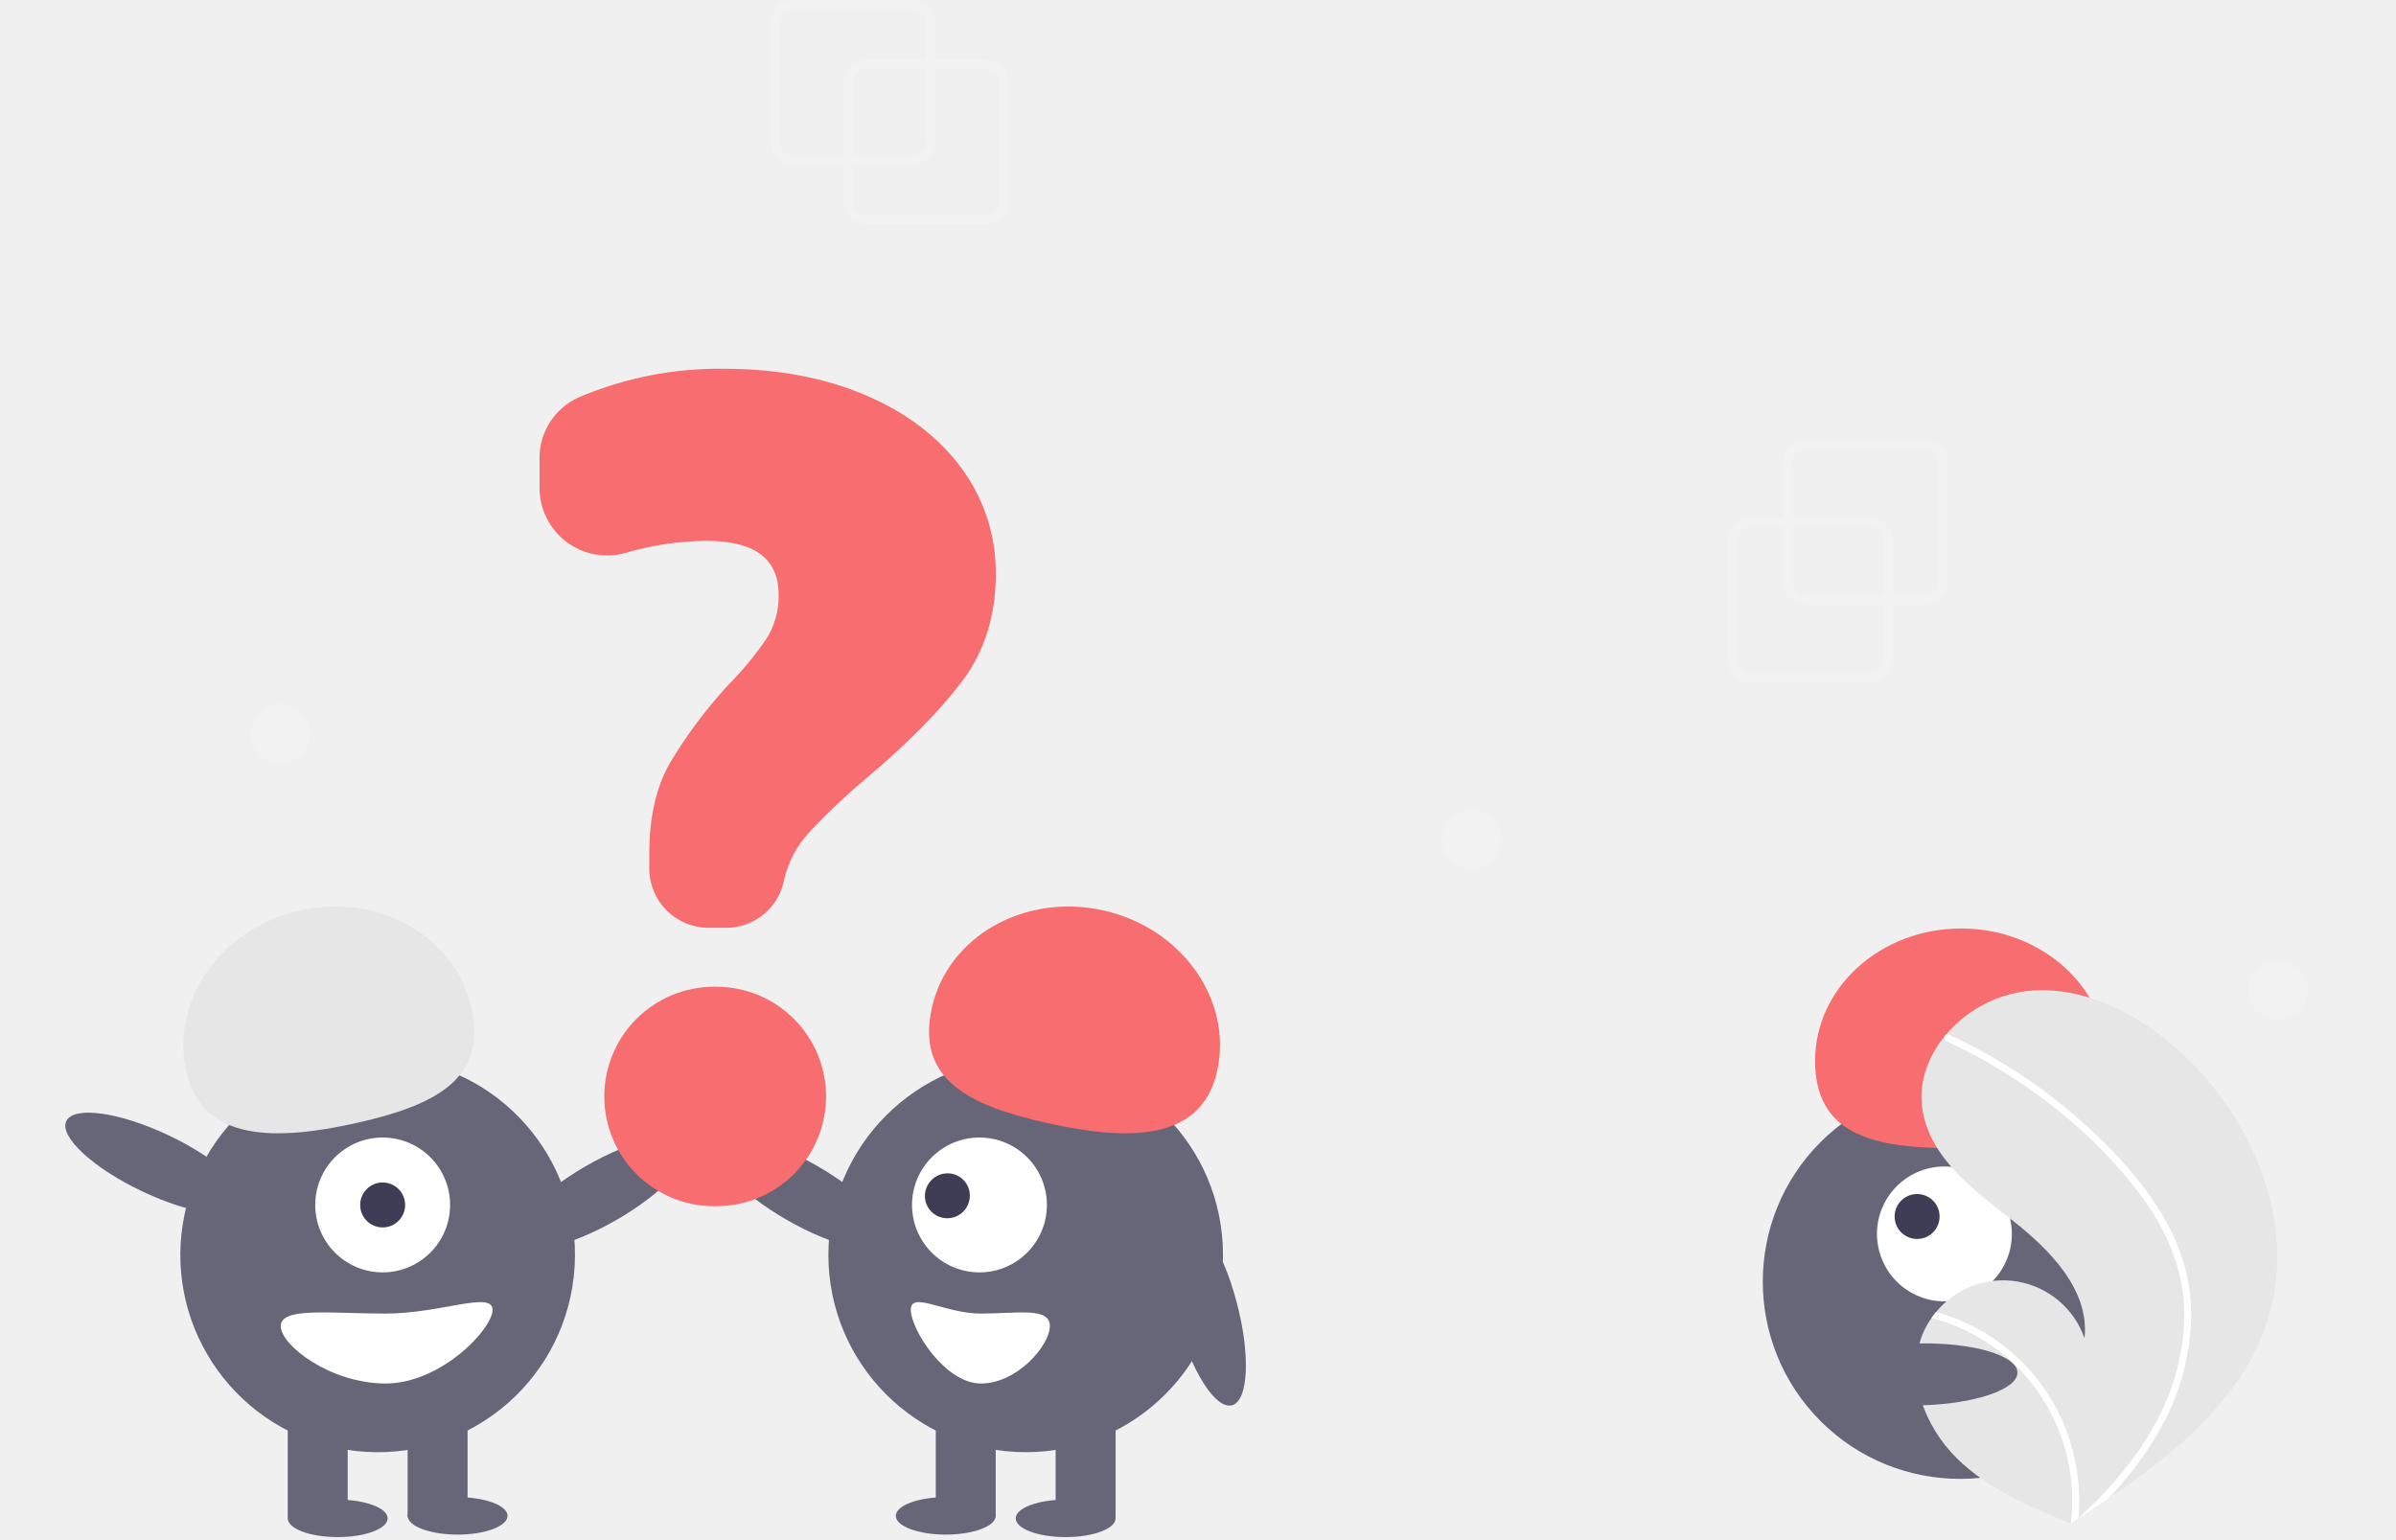
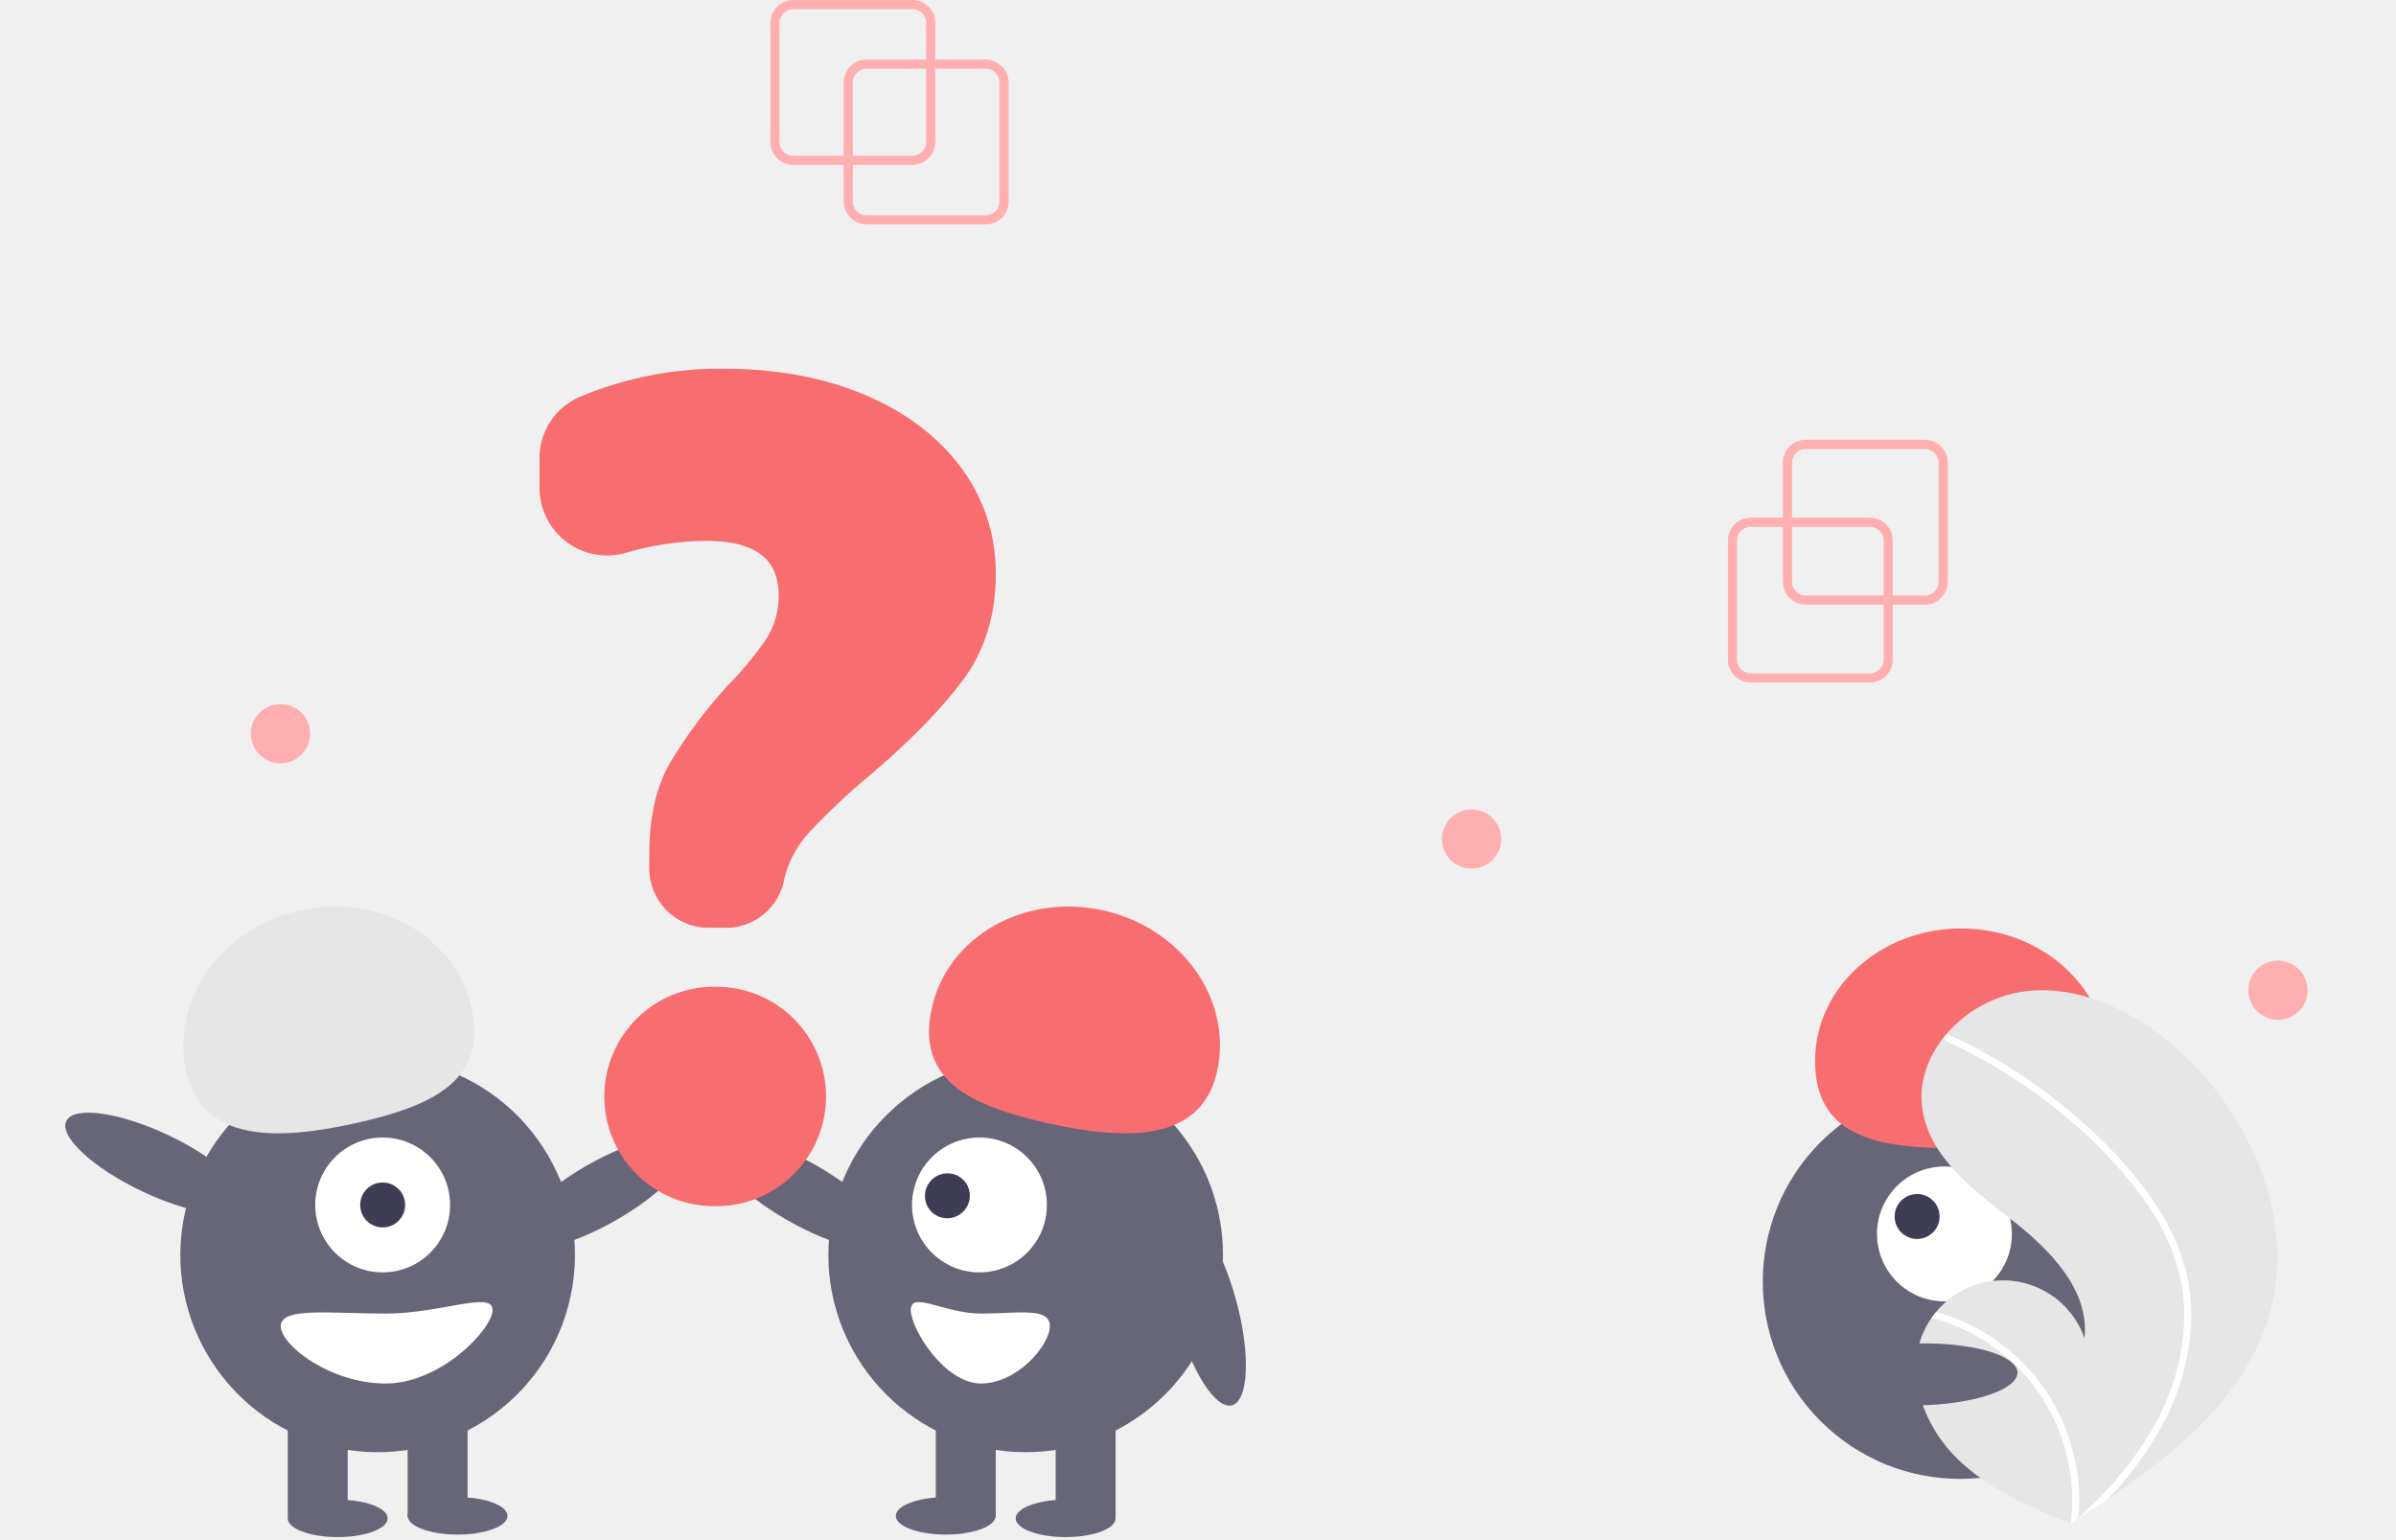
<svg xmlns="http://www.w3.org/2000/svg" width="523" height="336" viewBox="0 0 523 336" fill="none">
  <g clip-path="url(#clip0)">
    <path d="M458.303 310.229C475.122 293.41 475.122 266.141 458.303 249.322C441.484 232.504 414.215 232.504 397.396 249.322C380.578 266.141 380.578 293.41 397.396 310.229C414.215 327.048 441.484 327.048 458.303 310.229Z" fill="#676678" />
    <path d="M427.61 283.737C435.547 281.98 440.557 274.122 438.8 266.185C437.043 258.248 429.185 253.238 421.248 254.994C413.311 256.751 408.3 264.61 410.057 272.547C411.814 280.484 419.673 285.494 427.61 283.737Z" fill="white" />
    <path d="M419.527 270.355C422.172 269.769 423.842 267.15 423.257 264.504C422.671 261.858 420.052 260.188 417.406 260.774C414.76 261.36 413.09 263.979 413.676 266.625C414.261 269.271 416.881 270.941 419.527 270.355Z" fill="#3F3D56" />
    <path d="M426.148 250.66C408.535 250.627 396.171 247.481 396.2 231.524C396.23 215.567 410.532 202.657 428.145 202.69C445.758 202.722 460.013 215.685 459.983 231.642C459.954 247.599 443.762 250.692 426.148 250.66Z" fill="#F76D70" />
    <path d="M495.352 286.974C490.299 304.501 475.548 316.77 460.16 327.192C458.012 328.647 455.862 330.069 453.713 331.458C453.698 331.464 453.683 331.478 453.668 331.484C453.565 331.551 453.461 331.617 453.365 331.684C452.921 331.97 452.477 332.256 452.037 332.539L452.279 332.648C452.279 332.648 452.516 332.774 452.257 332.668C452.179 332.636 452.098 332.606 452.021 332.574C443.082 328.969 433.984 325.098 427.133 318.343C420.027 311.33 415.874 300.329 419.722 291.116C420.228 289.909 420.866 288.762 421.627 287.697C421.939 287.25 422.275 286.823 422.625 286.403C424.748 283.812 427.522 281.834 430.663 280.671C433.803 279.508 437.197 279.202 440.495 279.786C443.793 280.369 446.876 281.821 449.427 283.991C451.978 286.161 453.906 288.971 455.01 292.133C456.141 281.607 447.462 272.79 439.109 266.284C430.753 259.782 421.258 252.701 419.642 242.234C418.74 236.41 420.765 230.766 424.455 226.235C424.569 226.098 424.683 225.96 424.801 225.826C429.291 220.549 435.608 217.161 442.488 216.337C455.301 215.006 467.747 221.788 477.055 230.697C492.037 245.031 501.095 267.047 495.352 286.974Z" fill="#E6E6E6" />
    <path d="M471.267 264.05C473.726 267.876 475.614 272.04 476.872 276.411C477.935 280.318 478.408 284.361 478.276 288.408C477.933 296.735 475.595 304.857 471.46 312.092C468.344 317.581 464.548 322.655 460.16 327.192C458.012 328.647 455.862 330.069 453.713 331.458C453.698 331.464 453.683 331.478 453.668 331.484C453.565 331.551 453.461 331.617 453.365 331.684C452.921 331.97 452.477 332.256 452.037 332.539C452.037 332.539 452.516 332.774 452.257 332.668C452.179 332.636 452.098 332.606 452.021 332.574C452.822 326.005 452.037 319.34 449.732 313.137C447.427 306.934 443.669 301.374 438.772 296.923C433.864 292.54 427.989 289.378 421.627 287.697C421.939 287.25 422.275 286.823 422.625 286.403C425.082 287.092 427.474 287.997 429.772 289.107C437.986 293.052 444.711 299.536 448.953 307.601C452.76 314.924 454.398 323.181 453.676 331.402C454.043 331.069 454.411 330.729 454.768 330.392C461.56 324.059 467.594 316.79 471.677 308.4C475.22 301.296 476.961 293.429 476.747 285.493C476.414 276.84 472.966 268.825 467.974 261.847C462.503 254.403 456.04 247.741 448.764 242.048C441.431 236.175 433.407 231.222 424.871 227.298C424.679 227.208 424.528 227.048 424.451 226.85C424.373 226.652 424.375 226.432 424.455 226.235C424.512 226.059 424.636 225.912 424.801 225.826C424.885 225.79 424.977 225.773 425.069 225.777C425.162 225.781 425.252 225.805 425.333 225.849C426.387 226.334 427.433 226.826 428.472 227.339C437.119 231.613 445.202 236.945 452.534 243.212C459.617 249.25 466.285 256.149 471.267 264.05Z" fill="white" />
    <path d="M73.714 335.549C79.736 335.549 84.617 333.718 84.617 331.46C84.617 329.202 79.736 327.372 73.714 327.372C67.692 327.372 62.811 329.202 62.811 331.46C62.811 333.718 67.692 335.549 73.714 335.549Z" fill="#676678" />
    <path d="M99.882 335.004C105.903 335.004 110.785 333.173 110.785 330.915C110.785 328.657 105.903 326.826 99.882 326.826C93.86 326.826 88.978 328.657 88.978 330.915C88.978 333.173 93.86 335.004 99.882 335.004Z" fill="#676678" />
    <path d="M134.62 266.281C144.923 260.341 151.764 252.904 149.899 249.67C148.035 246.435 138.171 248.628 127.867 254.568C117.564 260.507 110.723 267.945 112.588 271.179C114.453 274.414 124.317 272.221 134.62 266.281Z" fill="#676678" />
    <path d="M124.948 280.845C128.758 257.367 112.813 235.245 89.335 231.435C65.857 227.625 43.735 243.569 39.925 267.048C36.115 290.526 52.06 312.648 75.538 316.458C99.016 320.268 121.138 304.323 124.948 280.845Z" fill="#676678" />
    <path d="M75.895 307.746H62.811V331.188H75.895V307.746Z" fill="#676678" />
    <path d="M102.062 307.746H88.978V331.188H102.062V307.746Z" fill="#676678" />
    <path d="M83.527 277.762C91.656 277.762 98.246 271.172 98.246 263.043C98.246 254.914 91.656 248.324 83.527 248.324C75.398 248.324 68.808 254.914 68.808 263.043C68.808 271.172 75.398 277.762 83.527 277.762Z" fill="white" />
    <path d="M83.527 267.95C86.237 267.95 88.433 265.753 88.433 263.043C88.433 260.333 86.237 258.137 83.527 258.137C80.817 258.137 78.62 260.333 78.62 263.043C78.62 265.753 80.817 267.95 83.527 267.95Z" fill="#3F3D56" />
    <path d="M40.66 233.895C37.182 218.321 48.298 202.584 65.488 198.746C82.678 194.908 99.433 204.421 102.91 219.995C106.388 235.569 94.995 241.313 77.805 245.151C60.615 248.989 44.137 249.469 40.66 233.895Z" fill="#E6E6E6" />
    <path d="M53.385 263.191C54.984 259.817 47.571 252.951 36.825 247.855C26.08 242.759 16.072 241.362 14.472 244.735C12.872 248.108 20.286 254.974 31.031 260.071C41.777 265.167 51.785 266.564 53.385 263.191Z" fill="#676678" />
    <path d="M61.282 289.483C61.282 293.698 72.135 302.022 84.178 302.022C96.222 302.022 107.514 290.155 107.514 285.94C107.514 281.725 96.222 286.758 84.178 286.758C72.135 286.758 61.282 285.268 61.282 289.483Z" fill="white" />
    <path d="M232.609 335.549C238.63 335.549 243.512 333.718 243.512 331.46C243.512 329.202 238.63 327.372 232.609 327.372C226.587 327.372 221.706 329.202 221.706 331.46C221.706 333.718 226.587 335.549 232.609 335.549Z" fill="#676678" />
    <path d="M206.441 335.004C212.463 335.004 217.344 333.173 217.344 330.915C217.344 328.657 212.463 326.826 206.441 326.826C200.42 326.826 195.538 328.657 195.538 330.915C195.538 333.173 200.42 335.004 206.441 335.004Z" fill="#676678" />
    <path d="M193.735 271.179C195.6 267.944 188.759 260.507 178.455 254.568C168.152 248.628 158.288 246.435 156.423 249.67C154.559 252.904 161.4 260.341 171.703 266.281C182.006 272.221 191.87 274.413 193.735 271.179Z" fill="#676678" />
    <path d="M223.886 317.014C247.672 317.014 266.954 297.732 266.954 273.946C266.954 250.161 247.672 230.879 223.886 230.879C200.101 230.879 180.819 250.161 180.819 273.946C180.819 297.732 200.101 317.014 223.886 317.014Z" fill="#676678" />
    <path d="M243.512 307.746H230.428V331.188H243.512V307.746Z" fill="#676678" />
    <path d="M217.344 307.746H204.261V331.188H217.344V307.746Z" fill="#676678" />
    <path d="M213.796 277.762C221.925 277.762 228.515 271.172 228.515 263.043C228.515 254.914 221.925 248.324 213.796 248.324C205.667 248.324 199.077 254.914 199.077 263.043C199.077 271.172 205.667 277.762 213.796 277.762Z" fill="white" />
    <path d="M210.249 264.5C212.172 262.579 212.184 259.474 210.277 257.565C208.37 255.656 205.265 255.666 203.343 257.587C201.42 259.507 201.408 262.612 203.315 264.521C205.222 266.43 208.327 266.42 210.249 264.5Z" fill="#3F3D56" />
    <path d="M228.518 245.151C211.328 241.313 199.935 235.569 203.413 219.995C206.89 204.421 223.645 194.908 240.834 198.746C258.024 202.584 269.141 218.321 265.663 233.895C262.186 249.469 245.708 248.989 228.518 245.151Z" fill="#F76D70" />
    <path d="M268.922 306.775C272.531 305.817 272.981 295.722 269.928 284.228C266.875 272.733 261.475 264.192 257.867 265.151C254.258 266.109 253.808 276.204 256.861 287.698C259.914 299.193 265.314 307.733 268.922 306.775Z" fill="#676678" />
    <path d="M214.129 286.758C206.223 286.758 198.809 281.725 198.809 285.94C198.809 290.156 206.223 302.022 214.129 302.022C222.036 302.022 229.161 293.699 229.161 289.484C229.161 285.269 222.036 286.758 214.129 286.758Z" fill="white" />
-     <path d="M158.472 202.539H154.647C151.221 202.535 147.936 201.172 145.513 198.75C143.091 196.327 141.728 193.042 141.724 189.616V186.405C141.724 178.452 143.231 171.793 146.203 166.613C149.805 160.587 154.007 154.941 158.745 149.761C161.891 146.598 164.745 143.158 167.273 139.482C169.087 136.627 170.023 133.302 169.966 129.92C169.966 121.942 164.769 118.063 154.076 118.063C148.144 118.131 142.25 119.015 136.561 120.692C134.366 121.319 132.057 121.427 129.813 121.009C127.57 120.592 125.454 119.659 123.633 118.284C121.811 116.91 120.333 115.132 119.316 113.089C118.298 111.047 117.768 108.796 117.768 106.514V100.014C117.756 97.216 118.555 94.474 120.069 92.121C121.584 89.768 123.748 87.905 126.3 86.758C136.349 82.469 147.186 80.338 158.11 80.5C169.555 80.5 179.886 82.422 188.817 86.213C197.765 90.012 204.834 95.37 209.829 102.137C214.808 108.856 217.454 117.018 217.365 125.381C217.365 134.361 214.913 142.182 210.078 148.627C205.296 155.007 198.44 161.992 189.702 169.388C185.098 173.217 180.735 177.327 176.639 181.694C173.993 184.544 172.123 188.026 171.207 191.806C170.698 194.812 169.138 197.541 166.806 199.506C164.474 201.471 161.521 202.546 158.472 202.539V202.539Z" fill="#F76D70" />
+     <path d="M158.472 202.539H154.647C151.221 202.535 147.936 201.172 145.513 198.75C143.091 196.327 141.728 193.042 141.724 189.616V186.405C141.724 178.452 143.231 171.793 146.203 166.613C149.805 160.587 154.007 154.941 158.745 149.761C161.891 146.598 164.745 143.158 167.273 139.482C169.087 136.627 170.023 133.302 169.966 129.92C169.966 121.942 164.769 118.063 154.076 118.063C148.144 118.131 142.25 119.015 136.561 120.692C134.366 121.319 132.057 121.427 129.813 121.009C127.57 120.592 125.454 119.659 123.633 118.284C121.811 116.91 120.333 115.132 119.316 113.089C118.298 111.047 117.768 108.796 117.768 106.514V100.014C117.756 97.216 118.555 94.474 120.069 92.121C121.584 89.768 123.748 87.905 126.3 86.758C136.349 82.469 147.186 80.338 158.11 80.5C169.555 80.5 179.886 82.422 188.817 86.213C197.765 90.012 204.834 95.37 209.829 102.137C214.808 108.856 217.454 117.018 217.365 125.381C217.365 134.361 214.913 142.182 210.078 148.627C205.296 155.007 198.44 161.992 189.702 169.388C185.098 173.217 180.735 177.327 176.639 181.694C173.993 184.544 172.123 188.026 171.207 191.806C170.698 194.812 169.138 197.541 166.806 199.506C164.474 201.471 161.521 202.546 158.472 202.539Z" fill="#F76D70" />
    <path d="M156.345 263.311H155.841C149.491 263.306 143.403 260.781 138.915 256.29C134.426 251.799 131.905 245.709 131.905 239.359C131.905 233.01 134.426 226.92 138.915 222.429C143.403 217.938 149.491 215.412 155.841 215.408H156.345C159.492 215.406 162.608 216.024 165.516 217.227C168.423 218.43 171.066 220.194 173.291 222.418C175.517 224.642 177.283 227.283 178.487 230.19C179.692 233.097 180.312 236.213 180.312 239.359C180.312 242.506 179.692 245.622 178.487 248.529C177.283 251.436 175.517 254.077 173.291 256.301C171.066 258.525 168.423 260.289 165.516 261.492C162.608 262.695 159.492 263.313 156.345 263.311Z" fill="#F76D70" />
    <path d="M418.971 306.79C430.861 306.558 440.441 303.343 440.368 299.61C440.295 295.878 430.597 293.04 418.706 293.273C406.816 293.505 397.236 296.72 397.309 300.453C397.382 304.185 407.08 307.023 418.971 306.79Z" fill="#676678" />
-     <path d="M408.161 149H382.161C380.836 148.998 379.565 148.471 378.628 147.534C377.69 146.596 377.163 145.326 377.161 144V118C377.163 116.674 377.69 115.404 378.628 114.466C379.565 113.529 380.836 113.002 382.161 113H408.161C409.487 113.002 410.758 113.529 411.695 114.466C412.633 115.404 413.16 116.674 413.161 118V144C413.16 145.326 412.633 146.596 411.695 147.534C410.758 148.471 409.487 148.998 408.161 149ZM382.161 115C381.366 115.001 380.603 115.317 380.041 115.88C379.479 116.442 379.162 117.205 379.161 118V144C379.162 144.795 379.479 145.558 380.041 146.12C380.603 146.683 381.366 146.999 382.161 147H408.161C408.957 146.999 409.719 146.683 410.282 146.12C410.844 145.558 411.161 144.795 411.161 144V118C411.161 117.205 410.844 116.442 410.282 115.88C409.719 115.317 408.957 115.001 408.161 115H382.161Z" fill="#F2F2F2" />
-     <path d="M420.161 132H394.161C392.836 131.998 391.565 131.471 390.628 130.534C389.69 129.596 389.163 128.326 389.161 127V101C389.163 99.674 389.69 98.403 390.628 97.466C391.565 96.529 392.836 96.001 394.161 96H420.161C421.487 96.001 422.758 96.529 423.695 97.466C424.633 98.403 425.16 99.674 425.161 101V127C425.16 128.326 424.633 129.596 423.695 130.534C422.758 131.471 421.487 131.998 420.161 132V132ZM394.161 98C393.366 98.001 392.603 98.317 392.041 98.88C391.479 99.442 391.162 100.205 391.161 101V127C391.162 127.795 391.479 128.558 392.041 129.12C392.603 129.683 393.366 129.999 394.161 130H420.161C420.957 129.999 421.719 129.683 422.282 129.12C422.844 128.558 423.161 127.795 423.161 127V101C423.161 100.205 422.844 99.442 422.282 98.88C421.719 98.317 420.957 98.001 420.161 98H394.161Z" fill="#F2F2F2" />
-     <path d="M215.161 49H189.161C187.836 48.998 186.565 48.471 185.628 47.534C184.69 46.596 184.163 45.326 184.161 44V18C184.163 16.674 184.69 15.403 185.628 14.466C186.565 13.529 187.836 13.002 189.161 13H215.161C216.487 13.002 217.758 13.529 218.695 14.466C219.633 15.403 220.16 16.674 220.161 18V44C220.16 45.326 219.633 46.596 218.695 47.534C217.758 48.471 216.487 48.998 215.161 49V49ZM189.161 15C188.366 15.001 187.603 15.317 187.041 15.88C186.479 16.442 186.162 17.205 186.161 18V44C186.162 44.795 186.479 45.558 187.041 46.12C187.603 46.683 188.366 46.999 189.161 47H215.161C215.957 46.999 216.719 46.683 217.282 46.12C217.844 45.558 218.161 44.795 218.161 44V18C218.161 17.205 217.844 16.442 217.282 15.88C216.719 15.317 215.957 15.001 215.161 15H189.161Z" fill="#F2F2F2" />
-     <path d="M199.161 36H173.161C171.836 35.998 170.565 35.471 169.628 34.534C168.69 33.596 168.163 32.326 168.161 31V5C168.163 3.674 168.69 2.404 169.628 1.466C170.565 0.529 171.836 0.002 173.161 0H199.161C200.487 0.002 201.758 0.529 202.695 1.466C203.633 2.404 204.16 3.674 204.161 5V31C204.16 32.326 203.633 33.596 202.695 34.534C201.758 35.471 200.487 35.998 199.161 36V36ZM173.161 2C172.366 2.001 171.603 2.317 171.041 2.88C170.479 3.442 170.162 4.205 170.161 5V31C170.162 31.795 170.479 32.558 171.041 33.12C171.603 33.683 172.366 33.999 173.161 34H199.161C199.957 33.999 200.719 33.683 201.282 33.12C201.844 32.558 202.161 31.795 202.161 31V5C202.161 4.205 201.844 3.442 201.282 2.88C200.719 2.317 199.957 2.001 199.161 2H173.161Z" fill="#F2F2F2" />
-     <path d="M321.22 189.637C324.792 189.637 327.687 186.742 327.687 183.17C327.687 179.599 324.792 176.703 321.22 176.703C317.649 176.703 314.754 179.599 314.754 183.17C314.754 186.742 317.649 189.637 321.22 189.637Z" fill="#F2F2F2" />
-     <path d="M61.221 166.637C64.792 166.637 67.687 163.742 67.687 160.17C67.687 156.599 64.792 153.703 61.221 153.703C57.649 153.703 54.754 156.599 54.754 160.17C54.754 163.742 57.649 166.637 61.221 166.637Z" fill="#F2F2F2" />
-     <path d="M497.22 222.637C500.792 222.637 503.687 219.742 503.687 216.17C503.687 212.599 500.792 209.703 497.22 209.703C493.649 209.703 490.754 212.599 490.754 216.17C490.754 219.742 493.649 222.637 497.22 222.637Z" fill="#F2F2F2" />
+     <path d="M408.161 149H382.161C380.836 148.998 379.565 148.471 378.628 147.534C377.69 146.596 377.163 145.326 377.161 144V118C377.163 116.674 377.69 115.404 378.628 114.466C379.565 113.529 380.836 113.002 382.161 113H408.161C409.487 113.002 410.758 113.529 411.695 114.466C412.633 115.404 413.16 116.674 413.161 118V144C413.16 145.326 412.633 146.596 411.695 147.534C410.758 148.471 409.487 148.998 408.161 149ZM382.161 115C381.366 115.001 380.603 115.317 380.041 115.88C379.479 116.442 379.162 117.205 379.161 118V144C379.162 144.795 379.479 145.558 380.041 146.12C380.603 146.683 381.366 146.999 382.161 147H408.161C408.957 146.999 409.719 146.683 410.282 146.12C410.844 145.558 411.161 144.795 411.161 144V118C411.161 117.205 410.844 116.442 410.282 115.88C409.719 115.317 408.957 115.001 408.161 115H382.161Z" fill="#FFAFB0" />
+     <path d="M420.161 132H394.161C392.836 131.998 391.565 131.471 390.628 130.534C389.69 129.596 389.163 128.326 389.161 127V101C389.163 99.674 389.69 98.403 390.628 97.466C391.565 96.529 392.836 96.001 394.161 96H420.161C421.487 96.001 422.758 96.529 423.695 97.466C424.633 98.403 425.16 99.674 425.161 101V127C425.16 128.326 424.633 129.596 423.695 130.534C422.758 131.471 421.487 131.998 420.161 132ZM394.161 98C393.366 98.001 392.603 98.317 392.041 98.88C391.479 99.442 391.162 100.205 391.161 101V127C391.162 127.795 391.479 128.558 392.041 129.12C392.603 129.683 393.366 129.999 394.161 130H420.161C420.957 129.999 421.719 129.683 422.282 129.12C422.844 128.558 423.161 127.795 423.161 127V101C423.161 100.205 422.844 99.442 422.282 98.88C421.719 98.317 420.957 98.001 420.161 98H394.161Z" fill="#FFAFB0" />
+     <path d="M215.161 49H189.161C187.836 48.998 186.565 48.471 185.628 47.534C184.69 46.596 184.163 45.326 184.161 44V18C184.163 16.674 184.69 15.403 185.628 14.466C186.565 13.529 187.836 13.002 189.161 13H215.161C216.487 13.002 217.758 13.529 218.695 14.466C219.633 15.403 220.16 16.674 220.161 18V44C220.16 45.326 219.633 46.596 218.695 47.534C217.758 48.471 216.487 48.998 215.161 49ZM189.161 15C188.366 15.001 187.603 15.317 187.041 15.88C186.479 16.442 186.162 17.205 186.161 18V44C186.162 44.795 186.479 45.558 187.041 46.12C187.603 46.683 188.366 46.999 189.161 47H215.161C215.957 46.999 216.719 46.683 217.282 46.12C217.844 45.558 218.161 44.795 218.161 44V18C218.161 17.205 217.844 16.442 217.282 15.88C216.719 15.317 215.957 15.001 215.161 15H189.161Z" fill="#FFAFB0" />
+     <path d="M199.161 36H173.161C171.836 35.998 170.565 35.471 169.628 34.534C168.69 33.596 168.163 32.326 168.161 31V5C168.163 3.674 168.69 2.404 169.628 1.466C170.565 0.529 171.836 0.002 173.161 0H199.161C200.487 0.002 201.758 0.529 202.695 1.466C203.633 2.404 204.16 3.674 204.161 5V31C204.16 32.326 203.633 33.596 202.695 34.534C201.758 35.471 200.487 35.998 199.161 36ZM173.161 2C172.366 2.001 171.603 2.317 171.041 2.88C170.479 3.442 170.162 4.205 170.161 5V31C170.162 31.795 170.479 32.558 171.041 33.12C171.603 33.683 172.366 33.999 173.161 34H199.161C199.957 33.999 200.719 33.683 201.282 33.12C201.844 32.558 202.161 31.795 202.161 31V5C202.161 4.205 201.844 3.442 201.282 2.88C200.719 2.317 199.957 2.001 199.161 2H173.161Z" fill="#FFAFB0" />
+     <path d="M321.22 189.637C324.792 189.637 327.687 186.742 327.687 183.17C327.687 179.599 324.792 176.703 321.22 176.703C317.649 176.703 314.754 179.599 314.754 183.17C314.754 186.742 317.649 189.637 321.22 189.637Z" fill="#FFAFB0" />
+     <path d="M61.221 166.637C64.792 166.637 67.687 163.742 67.687 160.17C67.687 156.599 64.792 153.703 61.221 153.703C57.649 153.703 54.754 156.599 54.754 160.17C54.754 163.742 57.649 166.637 61.221 166.637Z" fill="#FFAFB0" />
+     <path d="M497.22 222.637C500.792 222.637 503.687 219.742 503.687 216.17C503.687 212.599 500.792 209.703 497.22 209.703C493.649 209.703 490.754 212.599 490.754 216.17C490.754 219.742 493.649 222.637 497.22 222.637Z" fill="#FFAFB0" />
  </g>
  <defs>
    <clipPath id="clip0">
      <rect width="523" height="336" fill="white" />
    </clipPath>
  </defs>
</svg>
